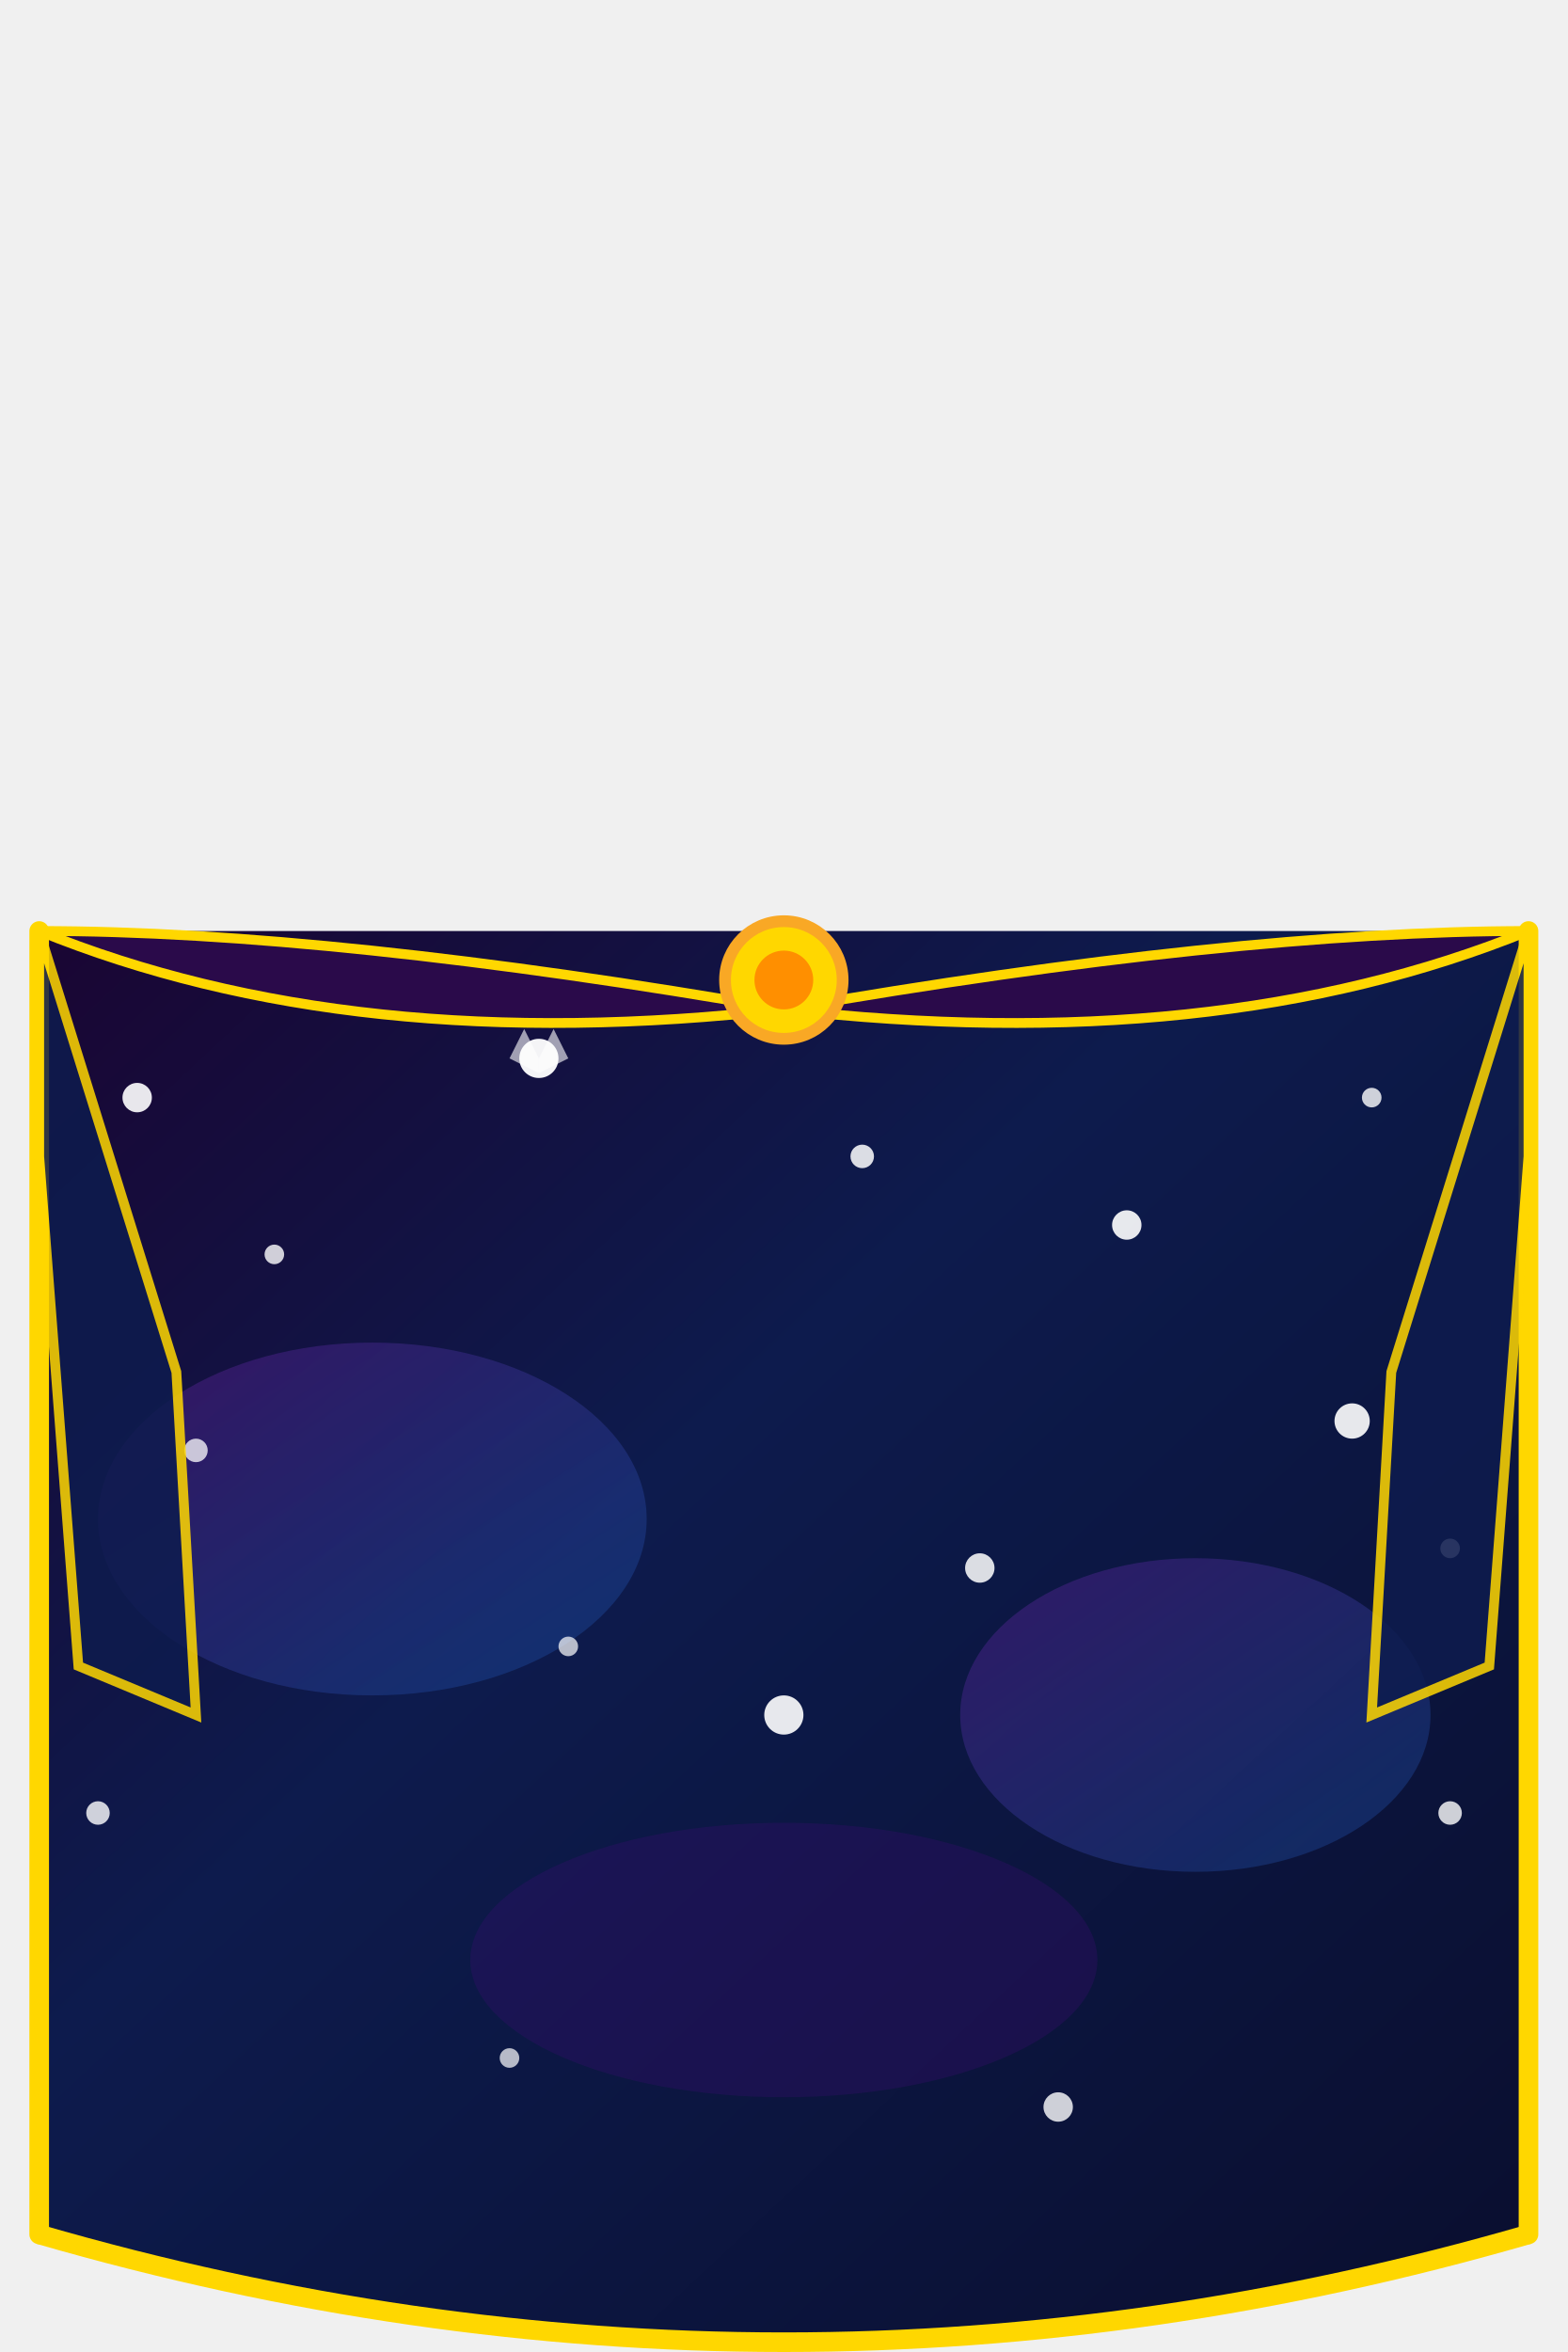
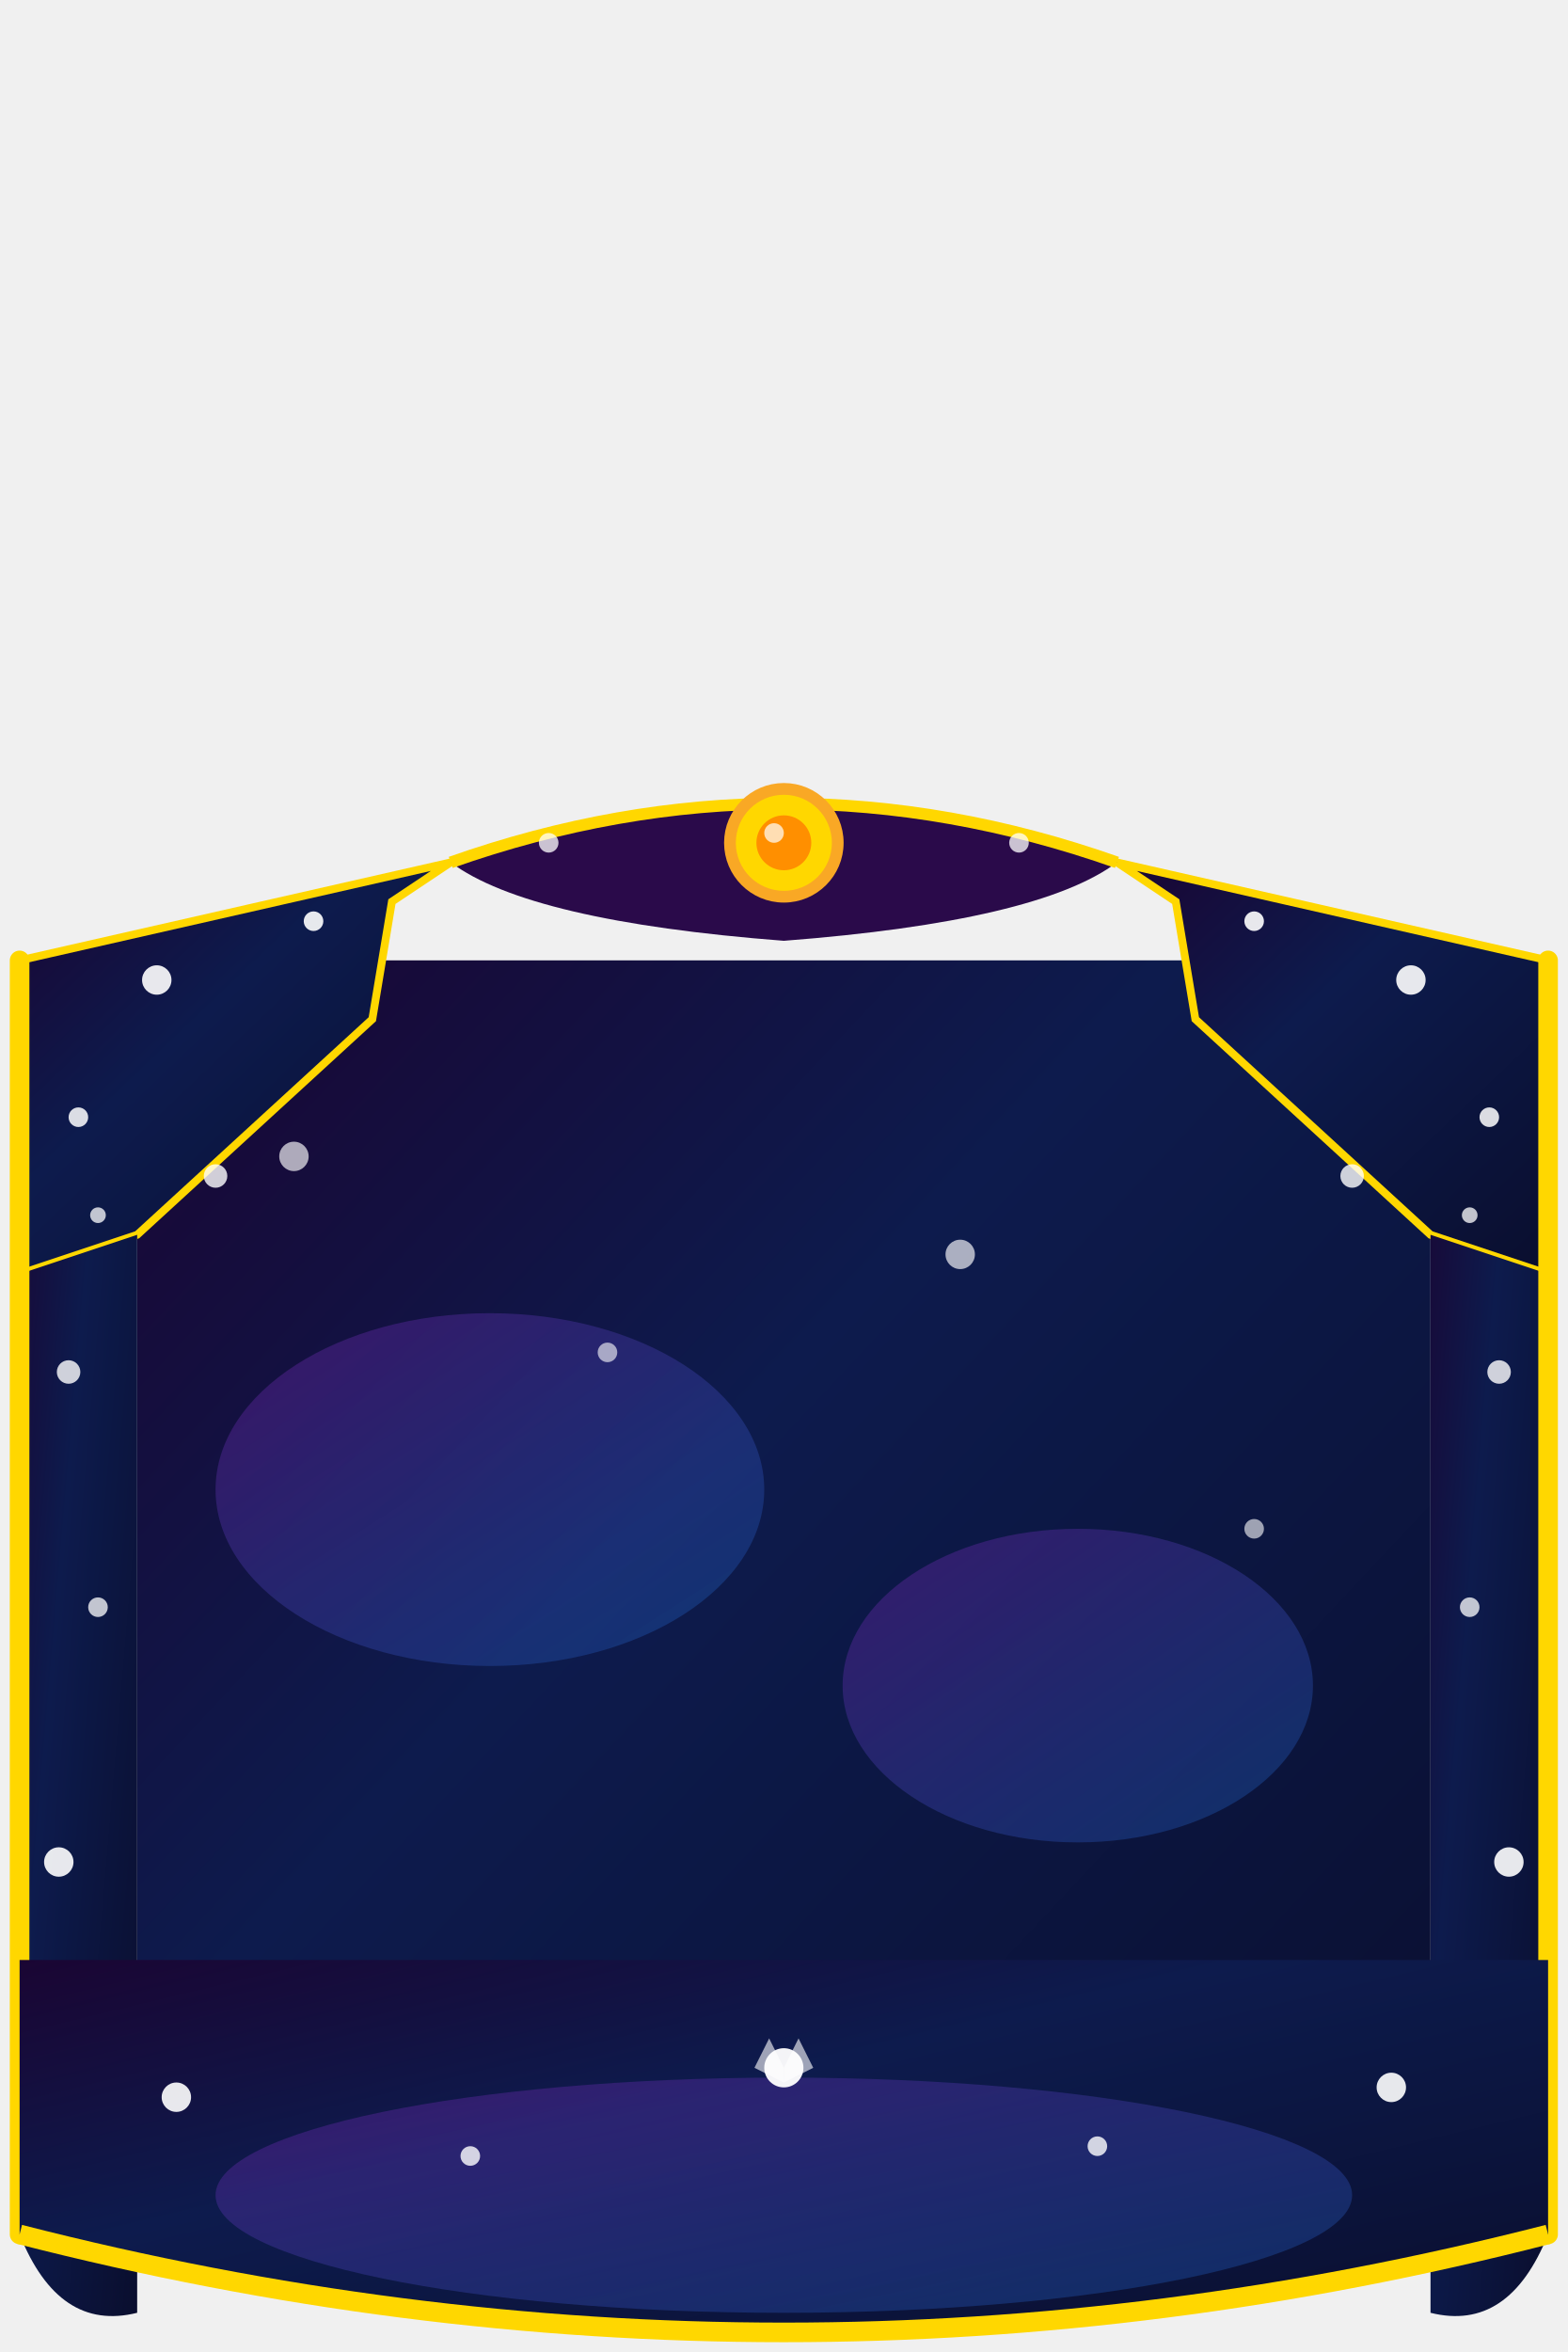
<svg xmlns="http://www.w3.org/2000/svg" viewBox="0 0 160 240">
  <defs>
-     <linearGradient id="galaxyGrad" x1="0%" y1="0%" x2="100%" y2="100%">
-       <stop offset="0%" style="stop-color:#1a0533;stop-opacity:1" />
-       <stop offset="40%" style="stop-color:#0d1b4d;stop-opacity:1" />
-       <stop offset="100%" style="stop-color:#0a0e2e;stop-opacity:1" />
+     <linearGradient id="gx-main" x1="0%" y1="0%" x2="100%" y2="100%">
+       <stop offset="0%" stop-color="#1a0533" />
+       <stop offset="40%" stop-color="#0d1b4d" />
+       <stop offset="100%" stop-color="#0a0e2e" />
    </linearGradient>
-     <linearGradient id="nebulaGrad" x1="0%" y1="0%" x2="100%" y2="100%">
-       <stop offset="0%" style="stop-color:#6a1b9a;stop-opacity:0.4" />
-       <stop offset="100%" style="stop-color:#1565c0;stop-opacity:0.3" />
+     <linearGradient id="gx-nebula" x1="0%" y1="0%" x2="100%" y2="100%">
+       <stop offset="0%" stop-color="#6a1b9a" stop-opacity="0.45" />
+       <stop offset="100%" stop-color="#1565c0" stop-opacity="0.35" />
    </linearGradient>
  </defs>
-   <path d="M 4 95 L 4 228 Q 80 250 156 228 L 156 95 Z" fill="url(#galaxyGrad)" />
-   <ellipse cx="38" cy="155" rx="28" ry="18" fill="url(#nebulaGrad)" />
-   <ellipse cx="122" cy="175" rx="24" ry="16" fill="url(#nebulaGrad)" />
-   <ellipse cx="80" cy="200" rx="32" ry="14" fill="#3d0973" opacity="0.3" />
-   <circle cx="14" cy="112" r="1.5" fill="white" opacity="0.9" />
-   <circle cx="28" cy="128" r="1" fill="white" opacity="0.8" />
-   <circle cx="55" cy="108" r="2" fill="white" opacity="0.95" />
-   <circle cx="88" cy="118" r="1.2" fill="white" opacity="0.85" />
-   <circle cx="115" cy="125" r="1.5" fill="white" opacity="0.9" />
-   <circle cx="140" cy="112" r="1" fill="white" opacity="0.8" />
-   <circle cx="20" cy="148" r="1.2" fill="white" opacity="0.75" />
-   <circle cx="138" cy="145" r="1.8" fill="white" opacity="0.9" />
-   <circle cx="58" cy="168" r="1" fill="white" opacity="0.7" />
-   <circle cx="100" cy="160" r="1.5" fill="white" opacity="0.85" />
-   <circle cx="148" cy="158" r="1" fill="white" opacity="0.75" />
-   <circle cx="10" cy="185" r="1.2" fill="white" opacity="0.8" />
-   <circle cx="80" cy="175" r="2" fill="white" opacity="0.9" />
-   <circle cx="148" cy="185" r="1.2" fill="white" opacity="0.8" />
-   <circle cx="52" cy="210" r="1" fill="white" opacity="0.7" />
-   <circle cx="108" cy="215" r="1.5" fill="white" opacity="0.8" />
-   <path d="M 55 108 L 56.5 105 L 58 108 L 55 109.5 Z" fill="white" opacity="0.6" />
-   <path d="M 55 108 L 53.5 105 L 52 108 L 55 109.5 Z" fill="white" opacity="0.6" />
-   <path d="M 4 95 L 4 228" fill="none" stroke="#ffd700" stroke-width="2" stroke-linecap="round" />
-   <path d="M 156 95 L 156 228" fill="none" stroke="#ffd700" stroke-width="2" stroke-linecap="round" />
-   <path d="M 4 228 Q 80 250 156 228" fill="none" stroke="#ffd700" stroke-width="2" />
-   <path d="M 4 95 Q 36 108 80 103 Q 34 95 4 95 Z" fill="#2a0a4a" stroke="#ffd700" stroke-width="1" />
-   <path d="M 156 95 Q 124 108 80 103 Q 126 95 156 95 Z" fill="#2a0a4a" stroke="#ffd700" stroke-width="1" />
-   <circle cx="80" cy="100" r="6" fill="#ffd700" stroke="#f9a825" stroke-width="1.2" />
-   <circle cx="80" cy="100" r="3" fill="#ff8f00" />
-   <path d="M 4 95 L 4 118 L 8 170 L 20 175 L 18 140 Z" fill="#0d1b4d" opacity="0.85" stroke="#ffd700" stroke-width="1" />
-   <path d="M 156 95 L 156 118 L 152 170 L 140 175 L 142 140 Z" fill="#0d1b4d" opacity="0.85" stroke="#ffd700" stroke-width="1" />
+   <path d="M 14 98 L 14 228 Q 80 248 146 228 L 146 98 Z" fill="url(#gx-main)" />
+   <ellipse cx="50" cy="152" rx="28" ry="18" fill="url(#gx-nebula)" />
+   <ellipse cx="110" cy="172" rx="24" ry="16" fill="url(#gx-nebula)" />
+   <circle cx="30" cy="118" r="1.5" fill="white" opacity="0.65" />
+   <circle cx="62" cy="138" r="1" fill="white" opacity="0.6" />
+   <circle cx="98" cy="128" r="1.5" fill="white" opacity="0.65" />
+   <circle cx="128" cy="156" r="1" fill="white" opacity="0.6" />
+   <path d="M 46 88 L 2 98 L 2 130 L 14 126 L 38 104 L 40 92 Z" fill="url(#gx-main)" stroke="#ffd700" stroke-width="0.8" />
+   <circle cx="16" cy="100" r="1.5" fill="white" opacity="0.9" />
+   <circle cx="8" cy="114" r="1" fill="white" opacity="0.85" />
+   <circle cx="22" cy="120" r="1.2" fill="white" opacity="0.8" />
+   <circle cx="32" cy="94" r="1" fill="white" opacity="0.9" />
+   <circle cx="10" cy="124" r="0.8" fill="white" opacity="0.75" />
+   <path d="M 114 88 L 158 98 L 158 130 L 146 126 L 122 104 L 120 92 Z" fill="url(#gx-main)" stroke="#ffd700" stroke-width="0.8" />
+   <circle cx="144" cy="100" r="1.5" fill="white" opacity="0.9" />
+   <circle cx="152" cy="114" r="1" fill="white" opacity="0.85" />
+   <circle cx="138" cy="120" r="1.2" fill="white" opacity="0.8" />
+   <circle cx="128" cy="94" r="1" fill="white" opacity="0.9" />
+   <circle cx="150" cy="124" r="0.8" fill="white" opacity="0.75" />
+   <path d="M 2 98 L 2 228 Q 6 238 14 236 L 14 126 L 2 130 Z" fill="url(#gx-main)" />
+   <circle cx="7" cy="140" r="1.2" fill="white" opacity="0.8" />
+   <circle cx="10" cy="164" r="1" fill="white" opacity="0.75" />
+   <circle cx="6" cy="190" r="1.5" fill="white" opacity="0.9" />
+   <circle cx="9" cy="212" r="1" fill="white" opacity="0.8" />
+   <line x1="2" y1="98" x2="2" y2="228" stroke="#ffd700" stroke-width="2" stroke-linecap="round" />
+   <path d="M 158 98 L 158 228 Q 154 238 146 236 L 146 126 L 158 130 Z" fill="url(#gx-main)" />
+   <circle cx="153" cy="140" r="1.2" fill="white" opacity="0.8" />
+   <circle cx="150" cy="164" r="1" fill="white" opacity="0.75" />
+   <circle cx="154" cy="190" r="1.5" fill="white" opacity="0.9" />
+   <circle cx="151" cy="212" r="1" fill="white" opacity="0.8" />
+   <line x1="158" y1="98" x2="158" y2="228" stroke="#ffd700" stroke-width="2" stroke-linecap="round" />
+   <path d="M 2 200 L 2 228 Q 80 248 158 228 L 158 200 Z" fill="url(#gx-main)" />
+   <ellipse cx="80" cy="224" rx="58" ry="12" fill="url(#gx-nebula)" />
+   <circle cx="18" cy="214" r="1.5" fill="white" opacity="0.9" />
+   <circle cx="48" cy="220" r="1" fill="white" opacity="0.8" />
+   <circle cx="80" cy="211" r="2" fill="white" opacity="0.95" />
+   <circle cx="112" cy="219" r="1" fill="white" opacity="0.8" />
+   <circle cx="142" cy="213" r="1.5" fill="white" opacity="0.9" />
+   <path d="M 80 211 L 81.5 208 L 83 211 L 80 212.5 Z" fill="white" opacity="0.6" />
+   <path d="M 80 211 L 78.5 208 L 77 211 L 80 212.5 Z" fill="white" opacity="0.6" />
+   <path d="M 2 228 Q 80 248 158 228" fill="none" stroke="#ffd700" stroke-width="2" />
+   <path d="M 46 88 Q 80 76 114 88 Q 106 94 80 96 Q 54 94 46 88 Z" fill="#2a0a4a" />
+   <path d="M 46 88 Q 80 76 114 88" fill="none" stroke="#ffd700" stroke-width="1.2" />
+   <circle cx="56" cy="86" r="1" fill="white" opacity="0.75" />
+   <circle cx="104" cy="86" r="1" fill="white" opacity="0.75" />
+   <circle cx="80" cy="86" r="5.5" fill="#ffd700" stroke="#f9a825" stroke-width="1.2" />
+   <circle cx="80" cy="86" r="2.8" fill="#ff8f00" />
+   <circle cx="79" cy="85" r="1" fill="white" opacity="0.7" />
</svg>
